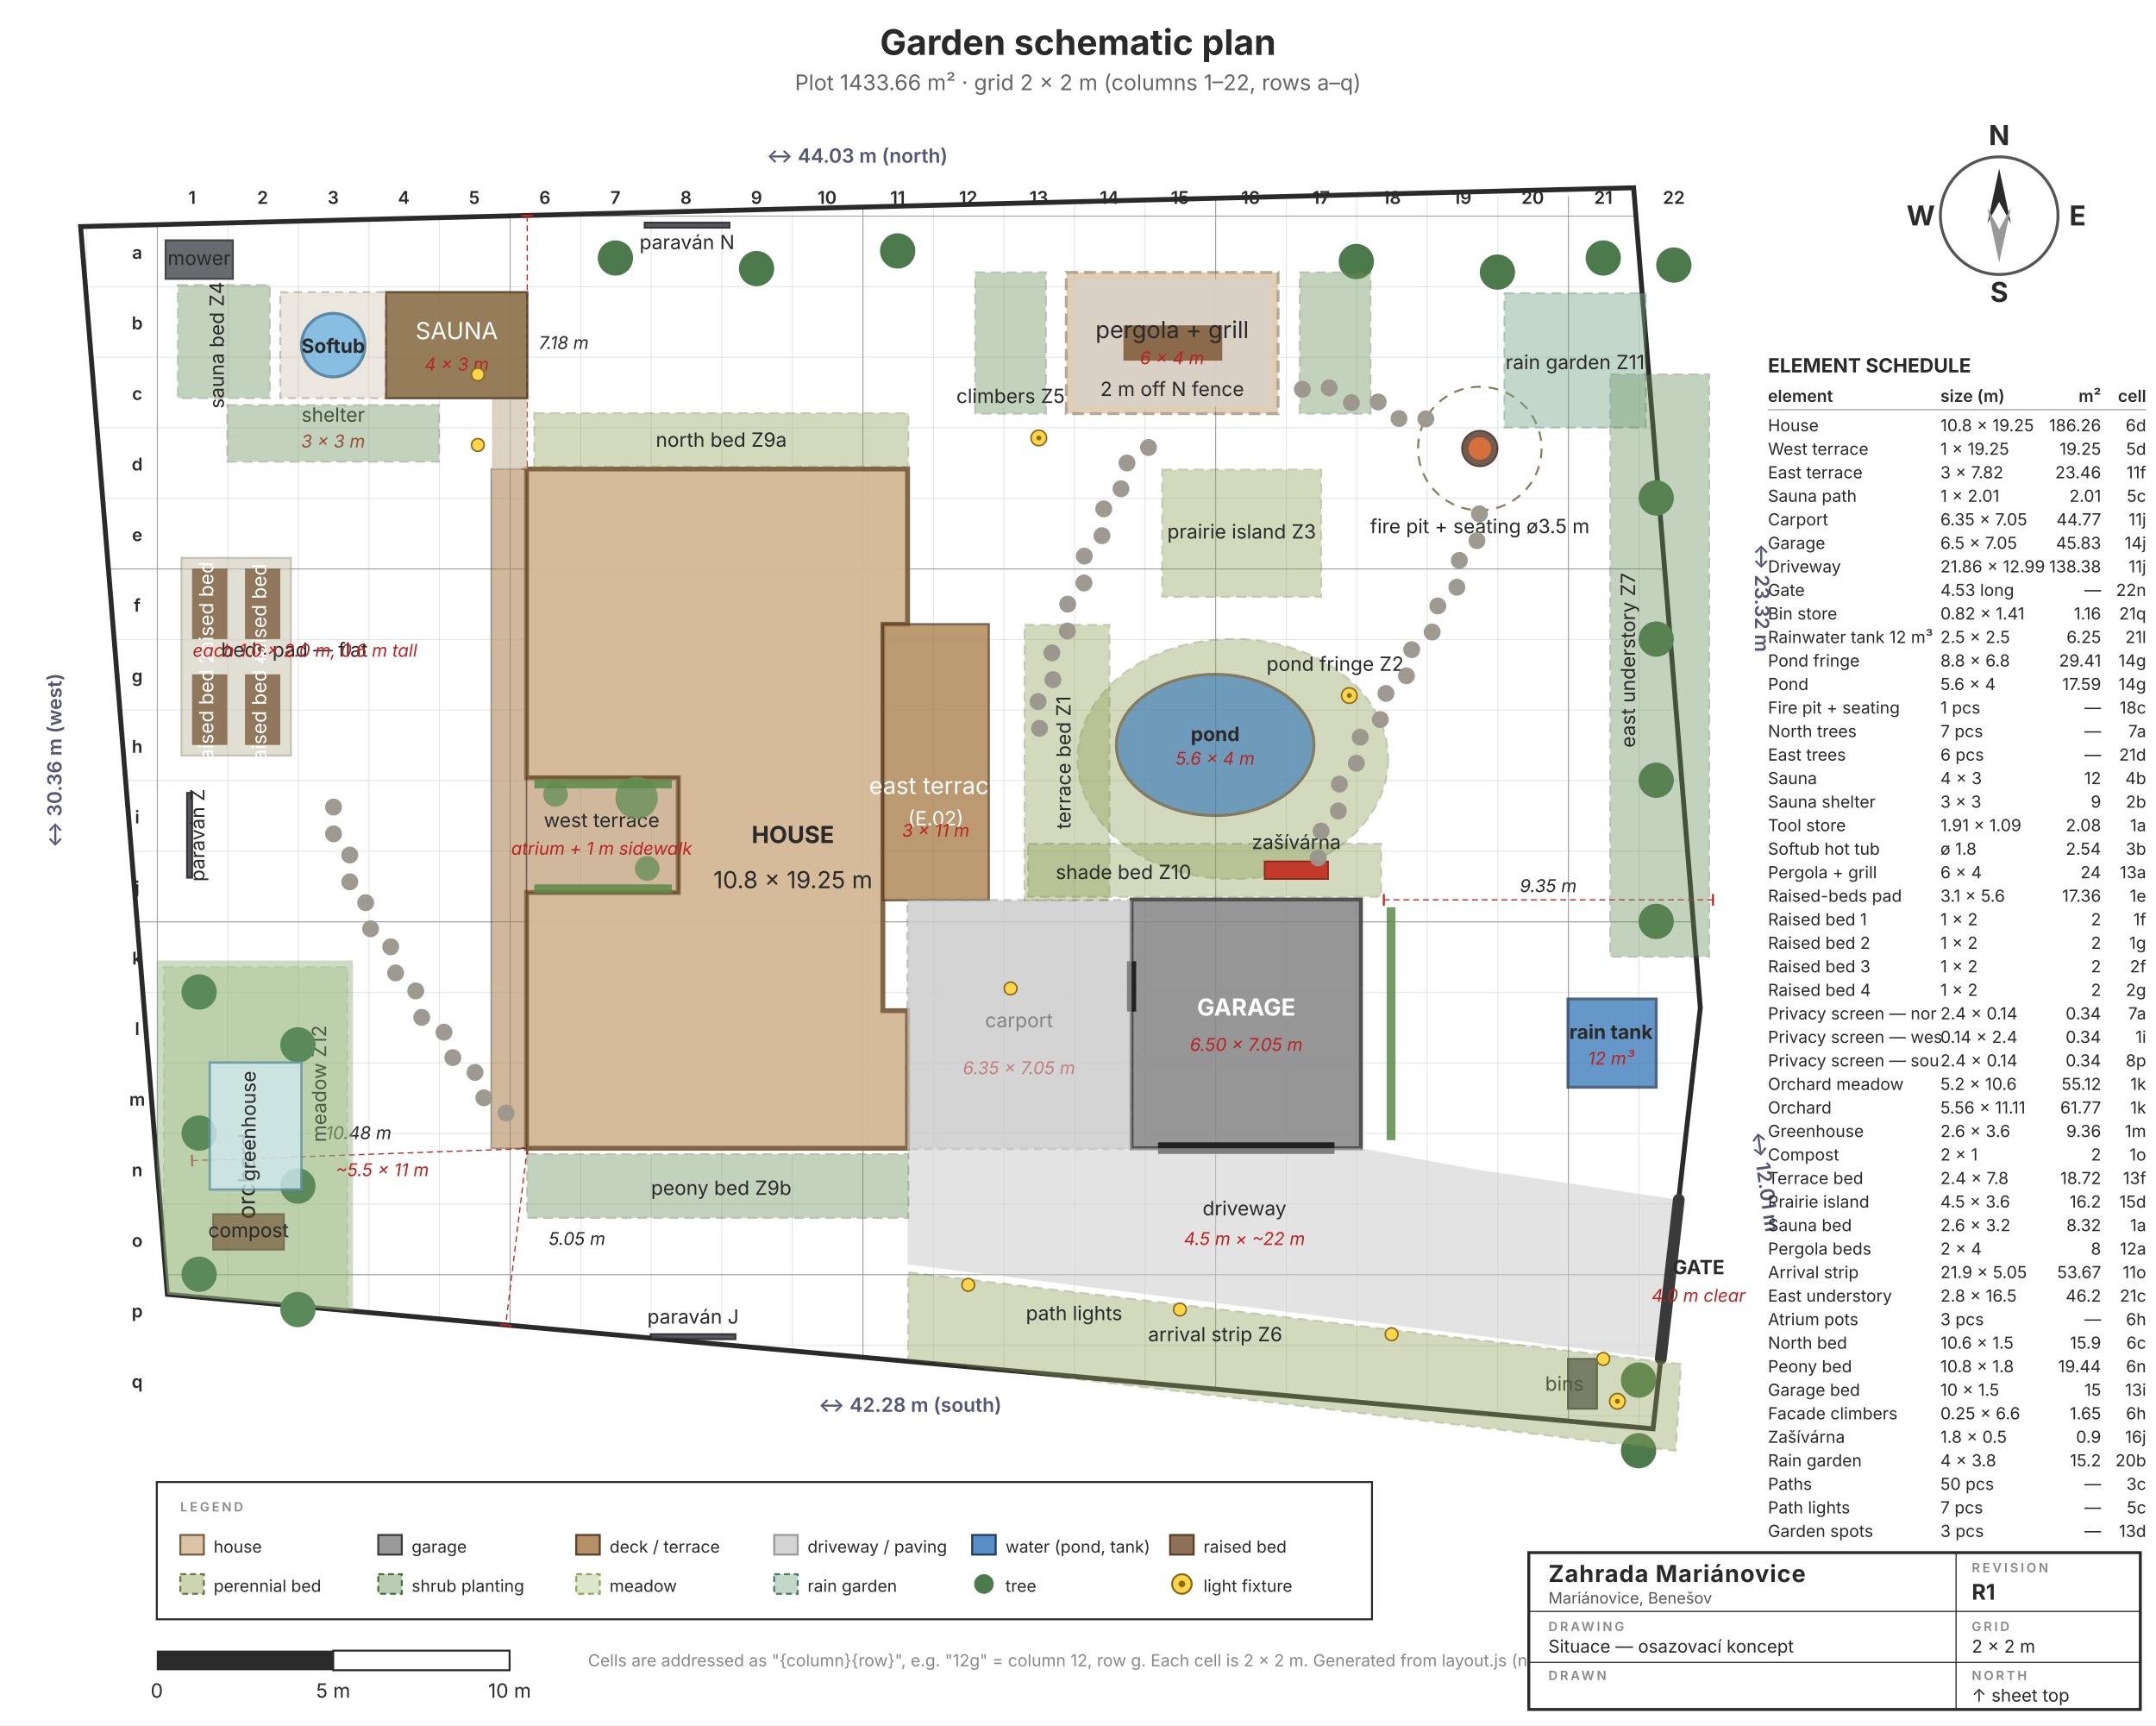
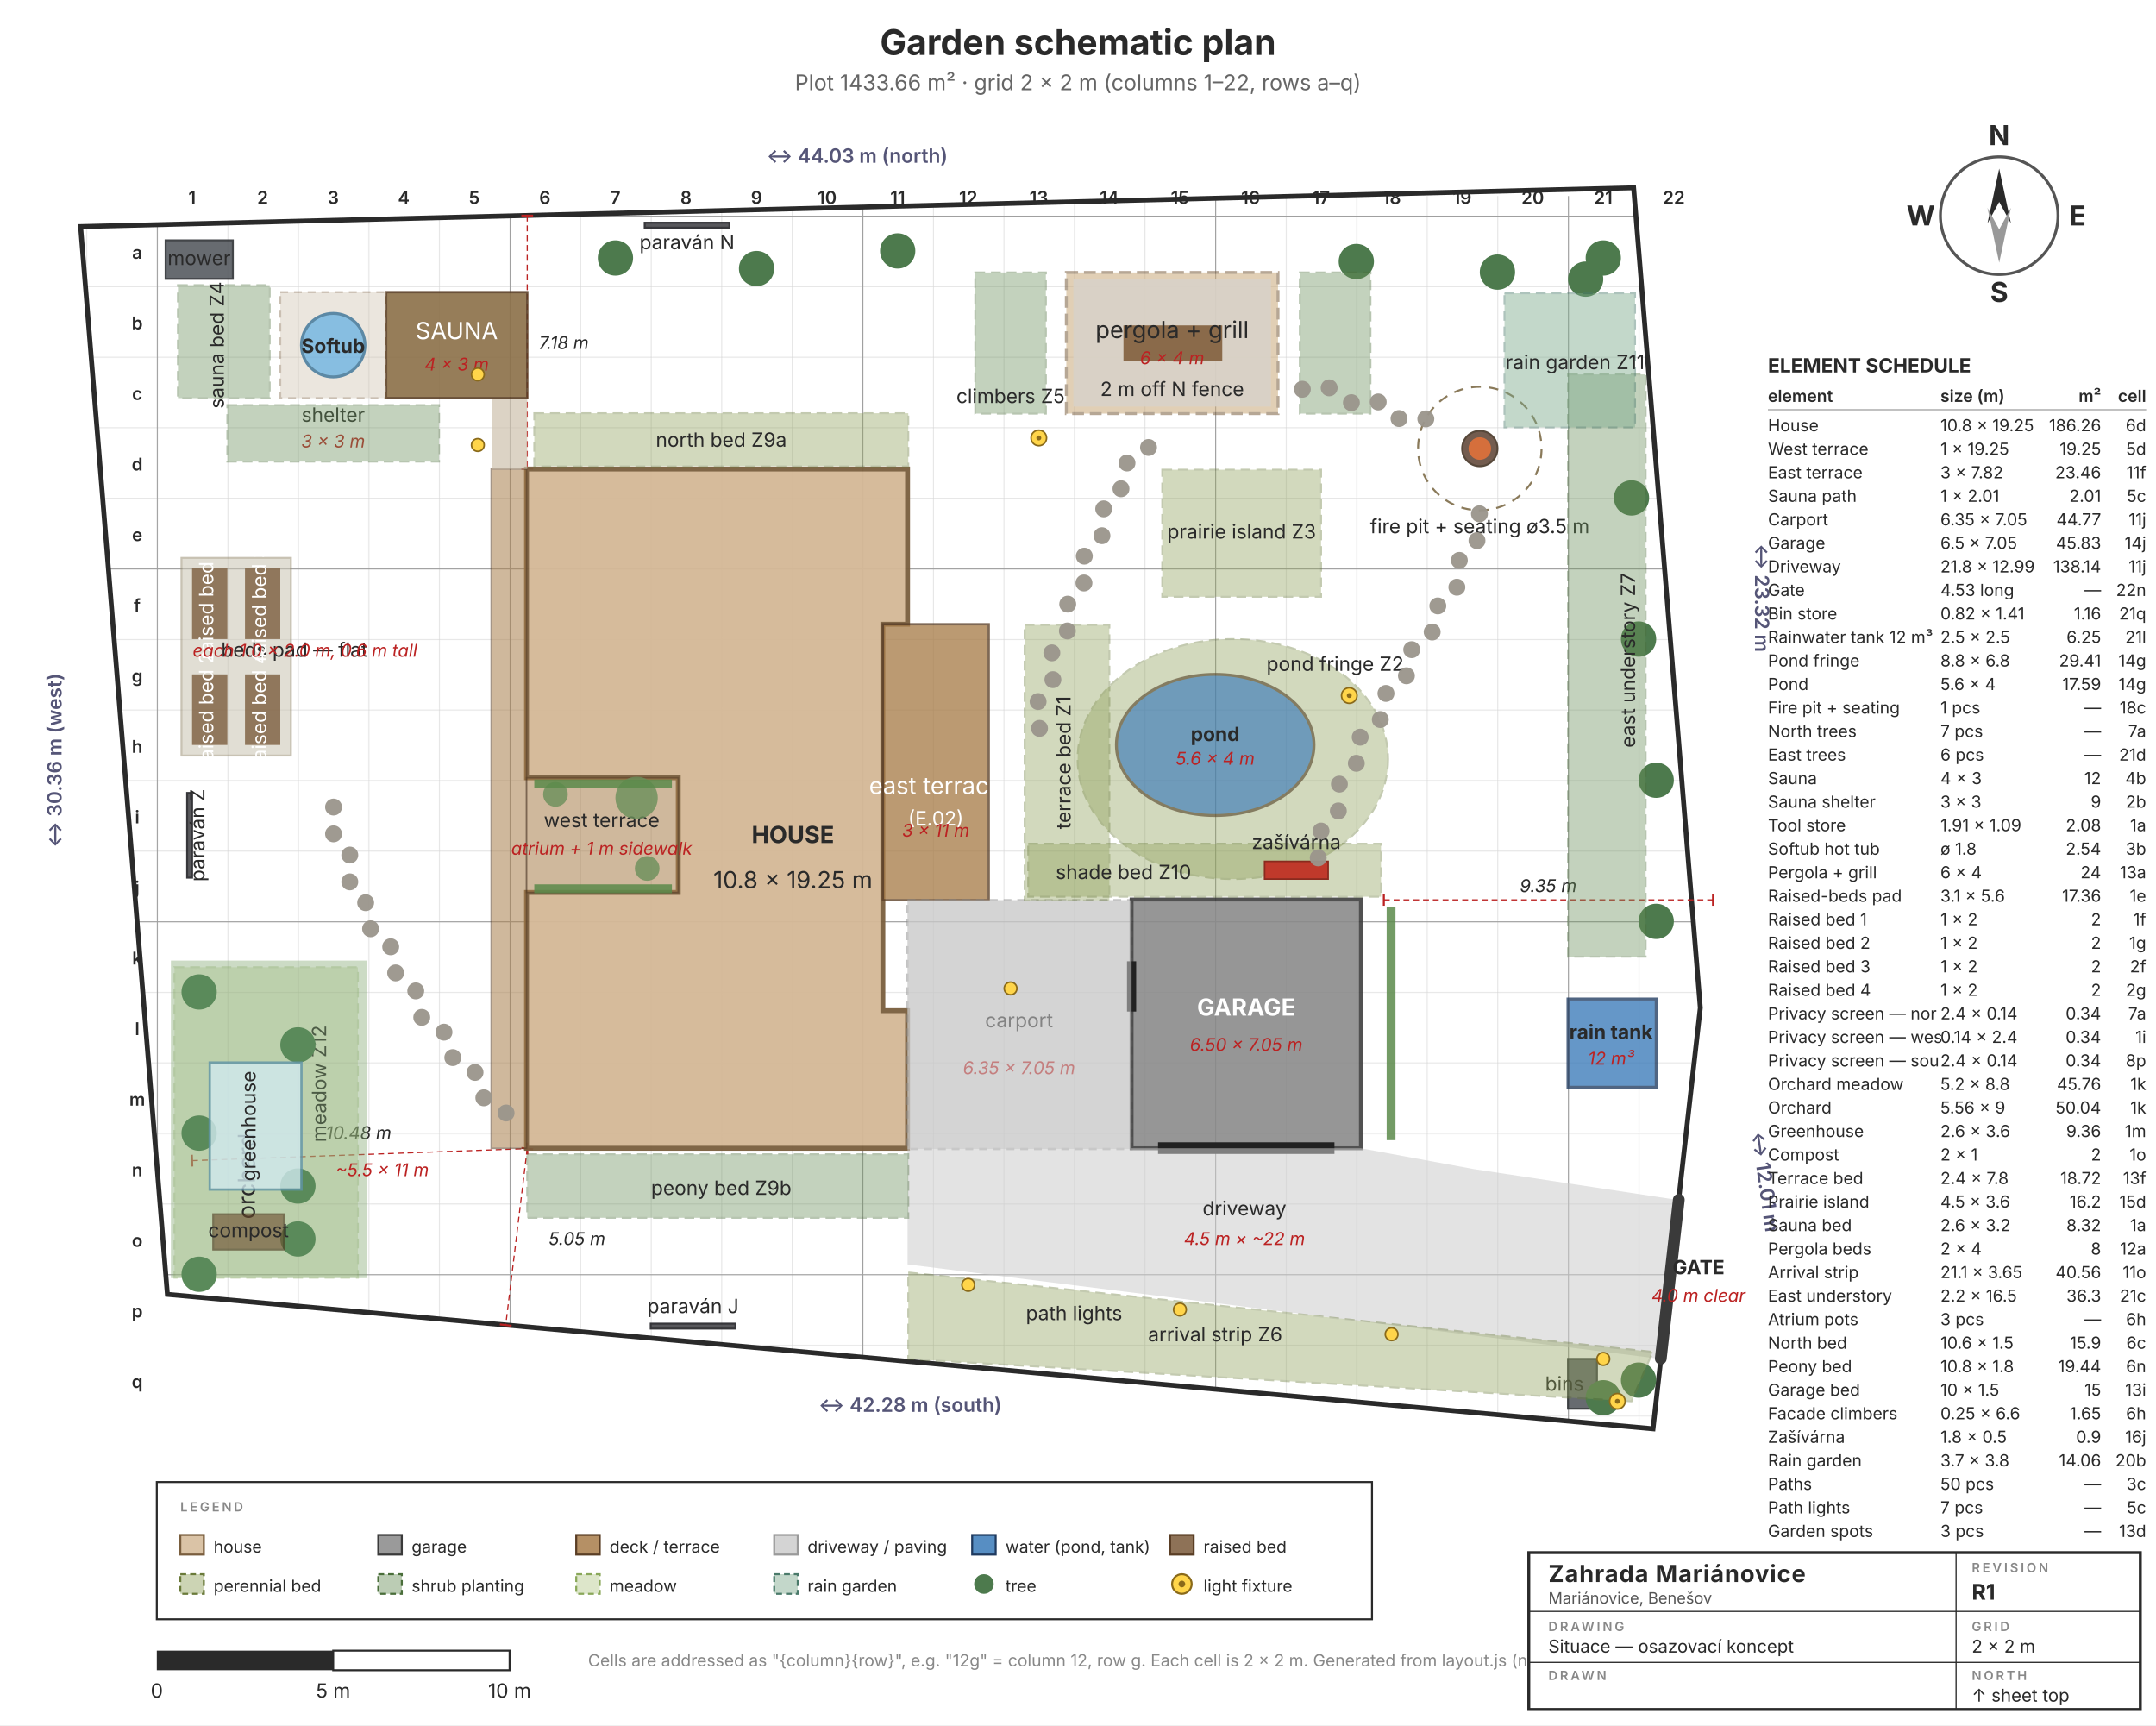
<svg xmlns="http://www.w3.org/2000/svg" viewBox="0 0 1100 880" font-family="-apple-system, BlinkMacSystemFont, sans-serif">
  <defs>
    <pattern id="cellgrid" width="36" height="36" patternUnits="userSpaceOnUse">
      <path d="M 36 0 L 0 0 0 36" fill="none" stroke="#d8d8d8" stroke-width="0.6" />
    </pattern>
    <pattern id="majorgrid" x="0" y="0" width="180" height="180" patternUnits="userSpaceOnUse">
      <rect width="180" height="180" fill="url(#cellgrid)" />
      <path d="M 180 0 L 0 0 0 180" fill="none" stroke="#a0a0a0" stroke-width="1" />
    </pattern>
    <clipPath id="plotShape">
      <polygon points="-38.88,5.58 753.48,-14.22 787.5,404.1 779.4,475.74 763.38,618.84 5.4,550.26" />
    </clipPath>
  </defs>
  <style>
    text { font-family: -apple-system, sans-serif; fill: #2a2a2a; }
    .title { font-size: 18px; font-weight: 700; text-anchor: middle; }
    .subtitle { font-size: 11px; fill: #666; text-anchor: middle; }
    .lbl { font-size: 12px; text-anchor: middle; }
    .lbl-w { font-size: 12px; text-anchor: middle; fill: white; }
    .lbl-sm { font-size: 10px; text-anchor: middle; }
    .lbl-sm-w { font-size: 10px; text-anchor: middle; fill: white; }
    .compass { font-size: 14px; font-weight: 700; text-anchor: middle; }
    .strana { font-size: 10px; fill: #557; font-weight: 600; text-anchor: middle; }
    .dim { font-size: 9px; fill: #b22; text-anchor: middle; font-style: italic; }
    .axis { font-size: 9px; fill: #555; text-anchor: middle; font-weight: 600; }
    .tb-proj { font-size: 12px; font-weight: 700; letter-spacing: 0.4px; }
    .tb-sub { font-size: 8px; fill: #555; }
    .tb-lbl { font-size: 6.5px; fill: #888; font-weight: 600; letter-spacing: 1.2px; }
    .tb-val { font-size: 9px; }
    .tb-rev { font-size: 11px; font-weight: 700; }
    .leg { font-size: 8.5px; }
    .note { font-size: 8.5px; fill: #888; }
  </style>
  <rect x="0" y="0" width="1100" height="880" fill="white" />
  <text x="550" y="28" class="title">Garden schematic plan</text>
  <text x="550" y="46" class="subtitle">Plot 1433.66 m² · grid 2 × 2 m (columns 1–22, rows a–q)</text>
  <g transform="translate(80, 110)">
    <g clip-path="url(#plotShape)">
      <rect x="-50" y="-10" width="900" height="700" fill="url(#majorgrid)" />
    </g>
    <polygon points="-38.88,5.58 753.48,-14.22 787.5,404.1 779.4,475.74 763.38,618.84 5.4,550.26" fill="none" stroke="#2a2a2a" stroke-width="2.5" />
    <g class="axis-labels" font-size="9" fill="#555" text-anchor="middle" font-weight="600">
      <text x="18" y="-6">1</text>
      <text x="54" y="-6">2</text>
      <text x="90" y="-6">3</text>
      <text x="126" y="-6">4</text>
      <text x="162" y="-6">5</text>
      <text x="198" y="-6">6</text>
      <text x="234" y="-6">7</text>
      <text x="270" y="-6">8</text>
      <text x="306" y="-6">9</text>
      <text x="342" y="-6">10</text>
      <text x="378" y="-6">11</text>
      <text x="414" y="-6">12</text>
      <text x="450" y="-6">13</text>
      <text x="486" y="-6">14</text>
      <text x="522" y="-6">15</text>
      <text x="558" y="-6">16</text>
      <text x="594" y="-6">17</text>
      <text x="630" y="-6">18</text>
      <text x="666" y="-6">19</text>
      <text x="702" y="-6">20</text>
      <text x="738" y="-6">21</text>
      <text x="774" y="-6">22</text>
    </g>
    <g class="axis-labels" font-size="9" fill="#555" text-anchor="middle" font-weight="600">
      <text x="-10" y="22">a</text>
      <text x="-10" y="58">b</text>
      <text x="-10" y="94">c</text>
      <text x="-10" y="130">d</text>
      <text x="-10" y="166">e</text>
      <text x="-10" y="202">f</text>
      <text x="-10" y="238">g</text>
      <text x="-10" y="274">h</text>
      <text x="-10" y="310">i</text>
      <text x="-10" y="346">j</text>
      <text x="-10" y="382">k</text>
      <text x="-10" y="418">l</text>
      <text x="-10" y="454">m</text>
      <text x="-10" y="490">n</text>
      <text x="-10" y="526">o</text>
      <text x="-10" y="562">p</text>
      <text x="-10" y="598">q</text>
    </g>
    <text x="357.3" y="-27" class="strana">↔ 44.03 m (north)</text>
    <text x="815.4" y="194.94" class="strana" transform="rotate(90, 815.4, 194.94)">↔ 23.32 m</text>
    <text x="817.2" y="493.2" class="strana" transform="rotate(82, 817.2, 493.2)">↔ 12.01 m</text>
    <text x="384.3" y="610.2" class="strana">↔ 42.28 m (south)</text>
    <text x="-48.6" y="277.92" class="strana" transform="rotate(-90, -48.6, 277.92)">↔ 30.36 m (west)</text>
    <g stroke="#b22" stroke-width="0.6" fill="#b22">
      <line x1="189" y1="0" x2="189" y2="129.06" stroke-dasharray="3,2" />
      <line x1="186" y1="0" x2="192" y2="0" stroke-width="1" />
      <line x1="186" y1="129.06" x2="192" y2="129.06" stroke-width="1" />
      <text x="194.94" y="68.04" font-size="9" font-style="italic" stroke="none" text-anchor="start">7.18 m</text>
      <line x1="18" y1="482.04" x2="189" y2="475.92" stroke-dasharray="3,2" />
      <line x1="18.11" y1="485.04" x2="17.89" y2="479.04" stroke-width="1" />
      <line x1="189.11" y1="478.92" x2="188.89" y2="472.92" stroke-width="1" />
      <text x="102.96" y="471.06" font-size="9" font-style="italic" stroke="none" text-anchor="middle">10.48 m</text>
      <line x1="189" y1="475.92" x2="178.02" y2="565.92" stroke-dasharray="3,2" />
      <line x1="186.02" y1="475.56" x2="191.98" y2="476.28" stroke-width="1" />
      <line x1="175.04" y1="565.56" x2="181" y2="566.28" stroke-width="1" />
      <text x="199.98" y="525.06" font-size="9" font-style="italic" stroke="none" text-anchor="start">5.05 m</text>
      <line x1="626.04" y1="349.02" x2="793.98" y2="349.02" stroke-dasharray="3,2" />
      <line x1="626.04" y1="352.02" x2="626.04" y2="346.02" stroke-width="1" />
      <line x1="793.98" y1="352.02" x2="793.98" y2="346.02" stroke-width="1" />
      <text x="709.92" y="345.06" font-size="9" font-style="italic" stroke="none" text-anchor="middle">9.35 m</text>
    </g>
    <g class="el" data-id="house">
      <polygon points="188.64,129.24 383.04,129.24 383.04,208.44 370.44,208.44 370.44,405.54 383.04,405.54 383.04,475.74 188.64,475.74 188.64,345.24 266.04,345.24 266.04,286.74 188.64,286.74" fill="#d4b896" opacity="0.95" stroke="#7a5e3e" stroke-width="2.5" />
      <text x="324.54" y="320.04" class="lbl" font-size="20" font-weight="700">HOUSE</text>
      <text x="324.54" y="343.08" class="lbl">10.8 × 19.25 m</text>
    </g>
    <g class="el" data-id="westTerrace">
      <rect x="170.64" y="129.24" width="18" height="346.5" fill="#a87d4a" opacity="0.55" stroke="#5a3e25" stroke-width="0.8" />
      <rect x="188.64" y="286.74" width="77.4" height="58.5" fill="#a87d4a" opacity="0.55" stroke="#5a3e25" stroke-width="0.8" />
      <text x="226.98" y="311.94" class="lbl-sm">west terrace</text>
      <text x="226.98" y="325.98" class="dim">atrium + 1 m sidewalk</text>
    </g>
    <g class="el" data-id="eastTerrace">
      <rect x="370.44" y="208.44" width="54" height="140.76" fill="#a87d4a" opacity="0.78" stroke="#5a3e25" stroke-width="1.2" />
      <text x="397.44" y="295.02" class="lbl-w">east terrace</text>
      <text x="397.44" y="311.04" class="lbl-sm-w">(E.02)</text>
      <text x="397.44" y="316.8" class="dim" fill="#fff">3 × 11 m</text>
    </g>
    <g class="el" data-id="saunaPath">
      <rect x="171" y="93.06" width="18" height="36.18" fill="#cdc1ad" opacity="0.7" />
    </g>
    <g class="el" data-id="carport">
      <rect x="383.04" y="349.2" width="114.3" height="126.9" fill="#bdbdbd" opacity="0.5" stroke="#888" stroke-width="1.2" stroke-dasharray="4,3" />
      <text x="439.92" y="414" class="lbl-sm">carport</text>
      <text x="439.92" y="437.94" class="dim">6.35 × 7.05 m</text>
    </g>
    <g class="el" data-id="garage">
      <rect x="497.34" y="348.84" width="117" height="126.9" fill="#888" opacity="0.88" stroke="#3a3a3a" stroke-width="2" />
      <rect x="510.84" y="472.68" width="90" height="5.94" fill="#222" />
      <rect x="495" y="380.34" width="4.68" height="25.65" fill="#222" />
      <text x="555.84" y="408.06" class="lbl-w" font-size="14" font-weight="700">GARAGE</text>
      <text x="555.84" y="426.06" class="dim" fill="#fff">6.50 × 7.05 m</text>
    </g>
    <g class="el" data-id="driveway">
-       <polygon points="383.04,349.2 497.34,349.2 497.34,475.74 614.34,475.74 671.94,486.36 776.52,502.02 767.34,583.02 383.04,534.96" fill="#cccccc" opacity="0.55" />
+       <polygon points="383.04,349.2 497.34,349.2 497.34,475.74 614.34,475.74 671.94,486.36 775.44,502.02 765.9,583.02 383.04,534.96" fill="#cccccc" opacity="0.55" />
      <text x="554.94" y="509.94" class="lbl-sm">driveway</text>
      <text x="554.94" y="525.06" class="dim">4.5 m × ~22 m</text>
    </g>
    <g class="el" data-id="gate">
      <line x1="776.52" y1="502.02" x2="767.34" y2="583.02" fill="none" stroke="#3a3a3a" stroke-width="6" stroke-linecap="round" />
      <text x="786.6" y="540" class="lbl-sm" font-weight="700" text-anchor="start">GATE</text>
      <text x="786.6" y="554.04" class="dim" text-anchor="start">4.0 m clear</text>
    </g>
    <g class="el" data-id="binStore">
      <g clip-path="url(#plotShape)">
        <rect x="720" y="583.2" width="14.76" height="25.38" fill="#5a5e64" opacity="0.92" stroke="#33363a" stroke-width="1" />
      </g>
      <text x="718.2" y="599.4" class="lbl-sm" fill="#333" text-anchor="end">bins</text>
    </g>
    <g class="el" data-id="rainTank">
      <rect x="720" y="399.6" width="45" height="45" fill="#3a7ab8" opacity="0.78" stroke="#1f3a5f" stroke-width="1.5" />
      <text x="741.96" y="419.94" class="lbl-sm" fill="#fff" font-weight="700">rain tank</text>
      <text x="741.96" y="433.08" class="dim" fill="#fff">12 m³</text>
    </g>
    <g class="el" data-id="pondFringe">
      <ellipse cx="549" cy="277.2" rx="79.2" ry="61.2" fill="#8fa05a" opacity="0.4" stroke="#6a7a3a" stroke-width="1" stroke-dasharray="5,3" />
      <text x="601.2" y="232.2" class="lbl-sm" fill="#3a5a28">pond fringe Z2</text>
    </g>
    <g class="el" data-id="pond">
      <ellipse cx="540" cy="270" rx="50.4" ry="36" fill="#3a7ab8" opacity="0.65" stroke="#5a4a30" stroke-width="1.5" />
      <text x="540" y="268.02" class="lbl-sm" fill="#fff" font-weight="700">pond</text>
      <text x="540" y="280.08" class="dim" fill="#fff">5.6 × 4 m</text>
    </g>
    <g class="el" data-id="firePit">
      <circle cx="675" cy="118.8" r="31.5" fill="none" stroke="#8a7a5a" stroke-width="1" stroke-dasharray="5,4" />
      <circle cx="675" cy="118.8" r="9" fill="#5a4030" opacity="0.85" stroke="#3a2818" stroke-width="1" />
      <circle cx="675" cy="118.8" r="5.76" fill="#ff7733" opacity="0.7" />
      <text x="675" y="162" class="lbl-sm" fill="#5a4828">fire pit + seating ø3.5 m</text>
    </g>
    <g class="el" data-id="northTrees">
      <circle cx="234" cy="21.6" r="9" fill="#4d7a4d" />
      <circle cx="306" cy="27" r="9" fill="#4d7a4d" />
      <circle cx="378" cy="18" r="9" fill="#4d7a4d" />
      <circle cx="612" cy="23.4" r="9" fill="#4d7a4d" />
      <circle cx="684" cy="28.8" r="9" fill="#4d7a4d" />
      <circle cx="738" cy="21.6" r="9" fill="#4d7a4d" />
-       <circle cx="774" cy="25.2" r="9" fill="#4d7a4d" />
+       <circle cx="729" cy="32.4" r="9" fill="#4d7a4d" />
    </g>
    <g class="el" data-id="eastTrees">
-       <circle cx="765" cy="144" r="9" fill="#4d7a4d" />
-       <circle cx="765" cy="216" r="9" fill="#4d7a4d" />
+       <circle cx="752.4" cy="144" r="9" fill="#4d7a4d" />
+       <circle cx="756" cy="216" r="9" fill="#4d7a4d" />
      <circle cx="765" cy="288" r="9" fill="#4d7a4d" />
      <circle cx="765" cy="360" r="9" fill="#4d7a4d" />
      <circle cx="756" cy="594" r="9" fill="#4d7a4d" />
-       <circle cx="756" cy="630" r="9" fill="#4d7a4d" />
+       <circle cx="738" cy="603" r="9" fill="#4d7a4d" />
    </g>
    <g class="el" data-id="sauna">
      <rect x="117" y="39.06" width="72" height="54" fill="#8b6f47" opacity="0.9" stroke="#5a3e25" stroke-width="1.2" />
      <text x="153" y="63" class="lbl-w">SAUNA</text>
      <text x="153" y="79.02" class="dim" fill="#fff">4 × 3 m</text>
    </g>
    <g class="el" data-id="saunaShelter">
      <rect x="63" y="39.06" width="54" height="54" fill="#cdc1ad" opacity="0.4" stroke="#7a5e3e" stroke-width="1" stroke-dasharray="4,3" />
      <text x="90" y="105.12" class="lbl-sm" fill="#5a4828">shelter</text>
      <text x="90" y="118.26" class="dim">3 × 3 m</text>
    </g>
    <g class="el" data-id="toolStore">
      <g clip-path="url(#plotShape)">
        <rect x="4.5" y="12.6" width="34.29" height="19.62" fill="#5a5e64" opacity="0.92" stroke="#33363a" stroke-width="1" />
      </g>
      <text x="21.6" y="25.2" class="lbl-sm" fill="#fff">mower</text>
    </g>
    <g class="el" data-id="softub">
      <circle cx="90" cy="66.06" r="16.2" fill="#5dade2" opacity="0.7" stroke="#1f618d" stroke-width="1.5" />
      <text x="90" y="70.02" class="lbl-sm" fill="#1f3a5f" font-weight="700">Softub</text>
    </g>
    <g class="el" data-id="pergola">
      <rect x="464.04" y="28.98" width="108" height="72" fill="#c8a878" opacity="0.55" stroke="#7a5e3e" stroke-width="1.5" stroke-dasharray="6,3" />
      <rect x="467.64" y="32.58" width="100.8" height="64.8" fill="#d8d2c8" opacity="0.9" />
      <rect x="493.2" y="55.98" width="50.4" height="18" fill="#8a6a4a" />
      <text x="518.04" y="62.46" class="lbl">pergola + grill</text>
      <text x="518.04" y="75.78" class="dim">6 × 4 m</text>
      <text x="518.04" y="91.98" class="lbl-sm" fill="#5a4828">2 m off N fence</text>
    </g>
    <g class="el" data-id="raisedBedsPad">
      <g clip-path="url(#plotShape)">
        <rect x="12.6" y="174.6" width="55.8" height="100.8" fill="#c8c2b0" opacity="0.55" stroke="#9a9074" stroke-width="1" />
      </g>
      <text x="70.2" y="225" class="lbl-sm" fill="#5a5030" text-anchor="start">beds pad — flat</text>
    </g>
    <g class="el" data-id="raisedBed1">
      <rect x="18" y="180" width="18" height="36" fill="#7a5a3a" opacity="0.78" />
      <text x="28.8" y="198" class="lbl-sm-w" transform="rotate(-90, 28.8, 198)">raised bed 1</text>
    </g>
    <g class="el" data-id="raisedBed2">
      <rect x="18" y="234" width="18" height="36" fill="#7a5a3a" opacity="0.78" />
      <text x="28.8" y="252" class="lbl-sm-w" transform="rotate(-90, 28.8, 252)">raised bed 2</text>
    </g>
    <g class="el" data-id="raisedBed3">
      <rect x="45" y="180" width="18" height="36" fill="#7a5a3a" opacity="0.78" />
      <text x="55.8" y="198" class="lbl-sm-w" transform="rotate(-90, 55.8, 198)">raised bed 3</text>
    </g>
    <g class="el" data-id="raisedBed4">
      <rect x="45" y="234" width="18" height="36" fill="#7a5a3a" opacity="0.78" />
      <text x="55.8" y="252" class="lbl-sm-w" transform="rotate(-90, 55.8, 252)">raised bed 4</text>
      <text x="75.6" y="225" class="dim" text-anchor="start">each 1.0 × 2.0 m, 0.6 m tall</text>
    </g>
    <g class="el" data-id="screenNorth">
      <rect x="248.94" y="3.6" width="43.2" height="2.52" fill="#4a4a4e" opacity="0.92" stroke="#26262a" stroke-width="1" />
      <text x="270.54" y="17.1" class="lbl-sm" fill="#3a3a3e">paraván N</text>
    </g>
    <g class="el" data-id="screenWest">
      <rect x="15.48" y="294.48" width="2.52" height="43.2" fill="#4a4a4e" opacity="0.92" stroke="#26262a" stroke-width="1" />
      <text x="24.3" y="316.08" class="lbl-sm" fill="#3a3a3e" transform="rotate(-90, 24.3, 316.08)">paraván Z</text>
    </g>
    <g class="el" data-id="screenSouth">
-       <rect x="252" y="570.6" width="43.2" height="2.52" fill="#4a4a4e" opacity="0.92" stroke="#26262a" stroke-width="1" />
-       <text x="273.6" y="565.2" class="lbl-sm" fill="#3a3a3e">paraván J</text>
+       <rect x="252" y="565.2" width="43.2" height="2.52" fill="#4a4a4e" opacity="0.92" stroke="#26262a" stroke-width="1" />
+       <text x="273.6" y="559.8" class="lbl-sm" fill="#3a3a3e">paraván J</text>
    </g>
    <g class="el" data-id="orchardMeadow">
      <g clip-path="url(#plotShape)">
-         <rect x="3.6" y="383.4" width="93.6" height="190.8" fill="#b5c98a" opacity="0.35" stroke="#8aa85a" stroke-width="1" stroke-dasharray="5,3" />
+         <rect x="9" y="383.4" width="93.6" height="158.4" fill="#b5c98a" opacity="0.35" stroke="#8aa85a" stroke-width="1" stroke-dasharray="5,3" />
      </g>
      <text x="86.4" y="442.8" class="lbl-sm" fill="#3a5a28" transform="rotate(-90, 86.4, 442.8)">meadow Z12</text>
    </g>
    <g class="el" data-id="orchard">
      <g clip-path="url(#plotShape)">
-         <rect x="0" y="379.98" width="100.08" height="199.98" fill="#7fa66f" opacity="0.4" />
+         <rect x="7.2" y="379.98" width="100.08" height="162" fill="#7fa66f" opacity="0.4" />
      </g>
      <circle cx="21.6" cy="396" r="9" fill="#5a8a5a" />
      <circle cx="72" cy="423" r="9" fill="#5a8a5a" />
      <circle cx="21.6" cy="468" r="9" fill="#5a8a5a" />
      <circle cx="72" cy="495" r="9" fill="#5a8a5a" />
      <circle cx="21.6" cy="540" r="9" fill="#5a8a5a" />
-       <circle cx="72" cy="558" r="9" fill="#5a8a5a" />
+       <circle cx="72" cy="522" r="9" fill="#5a8a5a" />
      <text x="50.04" y="489.96" class="lbl" transform="rotate(-90, 50.04, 489.96)">orchard</text>
      <text x="115.02" y="489.96" class="dim" text-anchor="start">~5.5 × 11 m</text>
    </g>
    <g class="el" data-id="greenhouse">
      <g clip-path="url(#plotShape)">
        <rect x="27" y="432" width="46.8" height="64.8" fill="#cfe8ef" opacity="0.8" stroke="#5f93a8" stroke-width="1.2" />
      </g>
      <text x="50.4" y="464.4" class="lbl-sm" fill="#245a6a" transform="rotate(-90, 50.4, 464.4)">greenhouse</text>
    </g>
    <g class="el" data-id="compost">
      <g clip-path="url(#plotShape)">
        <rect x="28.8" y="509.4" width="36" height="18" fill="#6a4a2a" opacity="0.6" stroke="#4a3218" stroke-width="1" />
      </g>
      <text x="46.8" y="521.1" class="lbl-sm" fill="#fff">compost</text>
    </g>
    <g class="el" data-id="bedTerrace">
      <rect x="442.8" y="208.8" width="43.2" height="140.4" fill="#8fa05a" opacity="0.4" stroke="#6a7a3a" stroke-width="1" stroke-dasharray="5,3" />
      <text x="466.2" y="279" class="lbl-sm" fill="#3a5a28" transform="rotate(-90, 466.2, 279)">terrace bed Z1</text>
    </g>
    <g class="el" data-id="prairieIsland">
      <rect x="513" y="129.6" width="81" height="64.8" fill="#8fa05a" opacity="0.4" stroke="#6a7a3a" stroke-width="1" stroke-dasharray="5,3" />
      <text x="553.5" y="164.7" class="lbl-sm" fill="#3a5a28">prairie island Z3</text>
    </g>
    <g class="el" data-id="saunaBed">
      <rect x="10.8" y="35.46" width="46.8" height="57.6" fill="#6a8e5a" opacity="0.4" stroke="#4a6e3a" stroke-width="1" stroke-dasharray="5,3" />
      <rect x="36" y="96.66" width="108" height="28.8" fill="#6a8e5a" opacity="0.4" stroke="#4a6e3a" stroke-width="1" stroke-dasharray="5,3" />
      <text x="34.2" y="66.06" class="lbl-sm" fill="#3a5a28" transform="rotate(-90, 34.2, 66.06)">sauna bed Z4</text>
    </g>
    <g class="el" data-id="pergolaBeds">
      <rect x="417.6" y="28.98" width="36" height="72" fill="#6a8e5a" opacity="0.4" stroke="#4a6e3a" stroke-width="1" stroke-dasharray="5,3" />
      <rect x="583.2" y="28.98" width="36" height="72" fill="#6a8e5a" opacity="0.4" stroke="#4a6e3a" stroke-width="1" stroke-dasharray="5,3" />
      <text x="435.6" y="95.58" class="lbl-sm" fill="#3a5a28">climbers Z5</text>
    </g>
    <g class="el" data-id="arrivalStrip">
-       <polygon points="383.4,539.1 777.6,585.9 774.9,630 383.4,583.2" fill="#8fa05a" opacity="0.4" stroke="#6a7a3a" stroke-width="1" stroke-dasharray="5,3" />
+       <polygon points="383.4,539.1 763.2,579.6 752.4,604.8 383.4,583.2" fill="#8fa05a" opacity="0.4" stroke="#6a7a3a" stroke-width="1" stroke-dasharray="5,3" />
      <text x="540" y="574.2" class="lbl-sm" fill="#3a5a28">arrival strip Z6</text>
    </g>
    <g class="el" data-id="eastUnderstory">
-       <rect x="741.6" y="81" width="50.4" height="297" fill="#6a8e5a" opacity="0.4" stroke="#4a6e3a" stroke-width="1" stroke-dasharray="5,3" />
+       <rect x="720" y="81" width="39.6" height="297" fill="#6a8e5a" opacity="0.4" stroke="#4a6e3a" stroke-width="1" stroke-dasharray="5,3" />
      <text x="754.2" y="226.8" class="lbl-sm" fill="#3a5a28" transform="rotate(-90, 754.2, 226.8)">east understory Z7</text>
    </g>
    <g class="el" data-id="atriumPots">
      <circle cx="203.4" cy="295.2" r="6.3" fill="#6a8e5a" opacity="0.8" />
      <circle cx="244.8" cy="297" r="10.8" fill="#6a8e5a" opacity="0.8" />
      <circle cx="250.2" cy="333" r="6.3" fill="#6a8e5a" opacity="0.8" />
    </g>
    <g class="el" data-id="northFoundation">
      <rect x="192.6" y="100.8" width="190.8" height="27" fill="#8fa05a" opacity="0.4" stroke="#6a7a3a" stroke-width="1" stroke-dasharray="5,3" />
      <text x="288" y="117.9" class="lbl-sm" fill="#3a5a28">north bed Z9a</text>
    </g>
    <g class="el" data-id="southFoundation">
      <rect x="189" y="478.8" width="194.4" height="32.4" fill="#6a8e5a" opacity="0.4" stroke="#4a6e3a" stroke-width="1" stroke-dasharray="5,3" />
      <text x="288" y="499.5" class="lbl-sm" fill="#3a5a28">peony bed Z9b</text>
    </g>
    <g class="el" data-id="garageFaceBed">
      <rect x="444.6" y="320.4" width="180" height="27" fill="#8fa05a" opacity="0.4" stroke="#6a7a3a" stroke-width="1" stroke-dasharray="5,3" />
      <text x="493.2" y="338.4" class="lbl-sm" fill="#3a5a28">shade bed Z10</text>
    </g>
    <g class="el" data-id="facadeClimbers">
      <rect x="627.48" y="352.8" width="4.5" height="118.8" fill="#5a8a4a" opacity="0.85" />
      <rect x="192.6" y="287.64" width="70.2" height="4.5" fill="#5a8a4a" opacity="0.85" />
      <rect x="192.6" y="341.1" width="70.2" height="4.5" fill="#5a8a4a" opacity="0.85" />
    </g>
    <g class="el" data-id="zasivarna">
      <rect x="565.2" y="329.4" width="32.4" height="9" fill="#c0392b" stroke="#8a2a1e" stroke-width="0.8" />
      <text x="581.4" y="323.1" class="lbl-sm" fill="#8a2a1e">zašívárna</text>
    </g>
    <g class="el" data-id="rainGarden">
-       <rect x="687.6" y="39.6" width="72" height="68.4" fill="#7aa88a" opacity="0.45" stroke="#4a7a6a" stroke-width="1" stroke-dasharray="5,3" />
+       <rect x="687.6" y="39.6" width="66.6" height="68.4" fill="#7aa88a" opacity="0.45" stroke="#4a7a6a" stroke-width="1" stroke-dasharray="5,3" />
      <text x="723.6" y="78.3" class="lbl-sm" fill="#3a5a28">rain garden Z11</text>
    </g>
    <g class="el" data-id="steppingPaths">
      <circle cx="178.2" cy="457.74" r="4.32" fill="#9a958c" opacity="0.95" />
      <circle cx="166.86" cy="450" r="4.32" fill="#9a958c" opacity="0.95" />
      <circle cx="162.36" cy="437.04" r="4.32" fill="#9a958c" opacity="0.95" />
      <circle cx="151.02" cy="429.48" r="4.32" fill="#9a958c" opacity="0.95" />
      <circle cx="146.52" cy="416.52" r="4.32" fill="#9a958c" opacity="0.95" />
      <circle cx="135.18" cy="408.96" r="4.32" fill="#9a958c" opacity="0.95" />
      <circle cx="132.12" cy="395.46" r="4.32" fill="#9a958c" opacity="0.95" />
      <circle cx="121.86" cy="386.28" r="4.32" fill="#9a958c" opacity="0.95" />
      <circle cx="119.34" cy="372.96" r="4.32" fill="#9a958c" opacity="0.95" />
      <circle cx="109.08" cy="363.78" r="4.32" fill="#9a958c" opacity="0.95" />
      <circle cx="106.56" cy="350.46" r="4.32" fill="#9a958c" opacity="0.95" />
      <circle cx="98.46" cy="339.84" r="4.32" fill="#9a958c" opacity="0.95" />
      <circle cx="98.46" cy="326.16" r="4.32" fill="#9a958c" opacity="0.95" />
      <circle cx="90.18" cy="315.36" r="4.32" fill="#9a958c" opacity="0.95" />
      <circle cx="90.18" cy="301.68" r="4.32" fill="#9a958c" opacity="0.95" />
      <circle cx="450.36" cy="261.54" r="4.32" fill="#9a958c" opacity="0.95" />
      <circle cx="449.64" cy="247.86" r="4.32" fill="#9a958c" opacity="0.95" />
      <circle cx="457.2" cy="236.7" r="4.32" fill="#9a958c" opacity="0.95" />
      <circle cx="456.66" cy="223.02" r="4.32" fill="#9a958c" opacity="0.95" />
      <circle cx="464.58" cy="211.86" r="4.32" fill="#9a958c" opacity="0.95" />
      <circle cx="464.76" cy="198.18" r="4.32" fill="#9a958c" opacity="0.95" />
      <circle cx="473.04" cy="187.38" r="4.32" fill="#9a958c" opacity="0.95" />
      <circle cx="473.22" cy="173.7" r="4.32" fill="#9a958c" opacity="0.95" />
      <circle cx="482.22" cy="163.26" r="4.32" fill="#9a958c" opacity="0.95" />
      <circle cx="483.12" cy="149.58" r="4.32" fill="#9a958c" opacity="0.95" />
      <circle cx="491.94" cy="139.32" r="4.32" fill="#9a958c" opacity="0.95" />
      <circle cx="495" cy="126.18" r="4.32" fill="#9a958c" opacity="0.95" />
      <circle cx="505.98" cy="118.26" r="4.32" fill="#9a958c" opacity="0.95" />
      <circle cx="584.46" cy="88.56" r="4.32" fill="#9a958c" opacity="0.95" />
      <circle cx="598.14" cy="87.84" r="4.32" fill="#9a958c" opacity="0.95" />
      <circle cx="609.48" cy="95.4" r="4.32" fill="#9a958c" opacity="0.95" />
      <circle cx="623.16" cy="95.04" r="4.32" fill="#9a958c" opacity="0.95" />
      <circle cx="633.78" cy="103.5" r="4.32" fill="#9a958c" opacity="0.95" />
      <circle cx="647.46" cy="103.68" r="4.32" fill="#9a958c" opacity="0.95" />
      <circle cx="674.82" cy="152.1" r="4.32" fill="#9a958c" opacity="0.95" />
      <circle cx="673.56" cy="165.78" r="4.32" fill="#9a958c" opacity="0.95" />
      <circle cx="664.56" cy="175.86" r="4.32" fill="#9a958c" opacity="0.95" />
      <circle cx="663.3" cy="189.54" r="4.32" fill="#9a958c" opacity="0.95" />
      <circle cx="653.58" cy="199.08" r="4.32" fill="#9a958c" opacity="0.95" />
      <circle cx="650.7" cy="212.4" r="4.32" fill="#9a958c" opacity="0.95" />
      <circle cx="640.26" cy="221.4" r="4.32" fill="#9a958c" opacity="0.95" />
      <circle cx="637.56" cy="234.72" r="4.32" fill="#9a958c" opacity="0.95" />
      <circle cx="627.12" cy="243.72" r="4.32" fill="#9a958c" opacity="0.95" />
      <circle cx="624.24" cy="257.04" r="4.32" fill="#9a958c" opacity="0.95" />
      <circle cx="613.98" cy="266.04" r="4.32" fill="#9a958c" opacity="0.95" />
      <circle cx="612" cy="279.36" r="4.32" fill="#9a958c" opacity="0.95" />
      <circle cx="603.36" cy="289.98" r="4.32" fill="#9a958c" opacity="0.95" />
      <circle cx="602.82" cy="303.66" r="4.32" fill="#9a958c" opacity="0.95" />
      <circle cx="594" cy="313.92" r="4.32" fill="#9a958c" opacity="0.95" />
      <circle cx="592.56" cy="327.6" r="4.32" fill="#9a958c" opacity="0.95" />
    </g>
    <g class="el" data-id="pathLights">
      <circle cx="414" cy="545.4" r="3.24" fill="#ffd54a" stroke="#8a6a1a" stroke-width="0.8" />
      <circle cx="522" cy="558" r="3.24" fill="#ffd54a" stroke="#8a6a1a" stroke-width="0.8" />
      <circle cx="630" cy="570.6" r="3.24" fill="#ffd54a" stroke="#8a6a1a" stroke-width="0.8" />
      <circle cx="738" cy="583.2" r="3.24" fill="#ffd54a" stroke="#8a6a1a" stroke-width="0.8" />
      <circle cx="163.8" cy="81" r="3.24" fill="#ffd54a" stroke="#8a6a1a" stroke-width="0.8" />
      <circle cx="163.8" cy="117" r="3.24" fill="#ffd54a" stroke="#8a6a1a" stroke-width="0.8" />
      <circle cx="435.6" cy="394.2" r="3.24" fill="#ffd54a" stroke="#8a6a1a" stroke-width="0.8" />
      <text x="468" y="563.4" class="lbl-sm" fill="#8a6a1a">path lights</text>
    </g>
    <g class="el" data-id="gardenSpots">
      <circle cx="745.2" cy="604.8" r="3.96" fill="#ffd54a" stroke="#8a6a1a" stroke-width="0.8" />
      <circle cx="745.2" cy="604.8" r="1.26" fill="#8a6a1a" />
      <circle cx="608.4" cy="244.8" r="3.96" fill="#ffd54a" stroke="#8a6a1a" stroke-width="0.8" />
      <circle cx="608.4" cy="244.8" r="1.26" fill="#8a6a1a" />
      <circle cx="450" cy="113.4" r="3.96" fill="#ffd54a" stroke="#8a6a1a" stroke-width="0.8" />
      <circle cx="450" cy="113.4" r="1.26" fill="#8a6a1a" />
    </g>
  </g>
  <g transform="translate(1020, 110)">
    <circle cx="0" cy="0" r="30" fill="white" stroke="#555" stroke-width="1.5" />
    <path d="M 0 -24 L 6 4 L 0 -7 L -6 4 Z" fill="#2a2a2a" />
    <path d="M 0 7 L 6 -4 L 0 24 L -6 -4 Z" fill="#999" />
    <text x="0" y="-36" class="compass">N</text>
    <text x="0" y="44" class="compass">S</text>
    <text x="-40" y="5" class="compass">W</text>
    <text x="40" y="5" class="compass">E</text>
  </g>
  <g transform="translate(902, 190)" font-size="8.5" fill="#2a2a2a">
    <text x="0" y="0" font-weight="700" font-size="10">ELEMENT SCHEDULE</text>
    <text x="0" y="15" fill="#555" font-weight="600">element</text>
    <text x="88" y="15" fill="#555" font-weight="600">size (m)</text>
    <text x="170" y="15" fill="#555" font-weight="600" text-anchor="end">m²</text>
    <text x="193" y="15" fill="#555" font-weight="600" text-anchor="end">cell</text>
    <line x1="0" y1="19" x2="193" y2="19" stroke="#bbb" stroke-width="0.8" />
    <text x="0" y="30">House</text>
    <text x="88" y="30">10.8 × 19.25</text>
    <text x="170" y="30" text-anchor="end">186.26</text>
    <text x="193" y="30" text-anchor="end">6d</text>
    <text x="0" y="42">West terrace</text>
    <text x="88" y="42">1 × 19.25</text>
    <text x="170" y="42" text-anchor="end">19.25</text>
    <text x="193" y="42" text-anchor="end">5d</text>
    <text x="0" y="54">East terrace</text>
    <text x="88" y="54">3 × 7.82</text>
    <text x="170" y="54" text-anchor="end">23.46</text>
    <text x="193" y="54" text-anchor="end">11f</text>
    <text x="0" y="66">Sauna path</text>
    <text x="88" y="66">1 × 2.01</text>
    <text x="170" y="66" text-anchor="end">2.01</text>
    <text x="193" y="66" text-anchor="end">5c</text>
    <text x="0" y="78">Carport</text>
    <text x="88" y="78">6.35 × 7.05</text>
    <text x="170" y="78" text-anchor="end">44.77</text>
    <text x="193" y="78" text-anchor="end">11j</text>
    <text x="0" y="90">Garage</text>
    <text x="88" y="90">6.5 × 7.05</text>
    <text x="170" y="90" text-anchor="end">45.83</text>
    <text x="193" y="90" text-anchor="end">14j</text>
    <text x="0" y="102">Driveway</text>
-     <text x="88" y="102">21.86 × 12.99</text>
-     <text x="170" y="102" text-anchor="end">138.38</text>
+     <text x="88" y="102">21.8 × 12.99</text>
+     <text x="170" y="102" text-anchor="end">138.14</text>
    <text x="193" y="102" text-anchor="end">11j</text>
    <text x="0" y="114">Gate</text>
    <text x="88" y="114">4.53 long</text>
    <text x="170" y="114" text-anchor="end">—</text>
    <text x="193" y="114" text-anchor="end">22n</text>
    <text x="0" y="126">Bin store</text>
    <text x="88" y="126">0.82 × 1.41</text>
    <text x="170" y="126" text-anchor="end">1.16</text>
    <text x="193" y="126" text-anchor="end">21q</text>
    <text x="0" y="138">Rainwater tank 12 m³</text>
    <text x="88" y="138">2.5 × 2.5</text>
    <text x="170" y="138" text-anchor="end">6.25</text>
    <text x="193" y="138" text-anchor="end">21l</text>
    <text x="0" y="150">Pond fringe</text>
    <text x="88" y="150">8.8 × 6.8</text>
    <text x="170" y="150" text-anchor="end">29.41</text>
    <text x="193" y="150" text-anchor="end">14g</text>
    <text x="0" y="162">Pond</text>
    <text x="88" y="162">5.6 × 4</text>
    <text x="170" y="162" text-anchor="end">17.59</text>
    <text x="193" y="162" text-anchor="end">14g</text>
    <text x="0" y="174">Fire pit + seating</text>
    <text x="88" y="174">1 pcs</text>
    <text x="170" y="174" text-anchor="end">—</text>
    <text x="193" y="174" text-anchor="end">18c</text>
    <text x="0" y="186">North trees</text>
    <text x="88" y="186">7 pcs</text>
    <text x="170" y="186" text-anchor="end">—</text>
    <text x="193" y="186" text-anchor="end">7a</text>
    <text x="0" y="198">East trees</text>
    <text x="88" y="198">6 pcs</text>
    <text x="170" y="198" text-anchor="end">—</text>
    <text x="193" y="198" text-anchor="end">21d</text>
    <text x="0" y="210">Sauna</text>
    <text x="88" y="210">4 × 3</text>
    <text x="170" y="210" text-anchor="end">12</text>
    <text x="193" y="210" text-anchor="end">4b</text>
    <text x="0" y="222">Sauna shelter</text>
    <text x="88" y="222">3 × 3</text>
    <text x="170" y="222" text-anchor="end">9</text>
    <text x="193" y="222" text-anchor="end">2b</text>
    <text x="0" y="234">Tool store</text>
    <text x="88" y="234">1.91 × 1.09</text>
    <text x="170" y="234" text-anchor="end">2.08</text>
    <text x="193" y="234" text-anchor="end">1a</text>
    <text x="0" y="246">Softub hot tub</text>
    <text x="88" y="246">ø 1.8</text>
    <text x="170" y="246" text-anchor="end">2.54</text>
    <text x="193" y="246" text-anchor="end">3b</text>
    <text x="0" y="258">Pergola + grill</text>
    <text x="88" y="258">6 × 4</text>
    <text x="170" y="258" text-anchor="end">24</text>
    <text x="193" y="258" text-anchor="end">13a</text>
    <text x="0" y="270">Raised-beds pad</text>
    <text x="88" y="270">3.1 × 5.6</text>
    <text x="170" y="270" text-anchor="end">17.36</text>
    <text x="193" y="270" text-anchor="end">1e</text>
    <text x="0" y="282">Raised bed 1</text>
    <text x="88" y="282">1 × 2</text>
    <text x="170" y="282" text-anchor="end">2</text>
    <text x="193" y="282" text-anchor="end">1f</text>
    <text x="0" y="294">Raised bed 2</text>
    <text x="88" y="294">1 × 2</text>
    <text x="170" y="294" text-anchor="end">2</text>
    <text x="193" y="294" text-anchor="end">1g</text>
    <text x="0" y="306">Raised bed 3</text>
    <text x="88" y="306">1 × 2</text>
    <text x="170" y="306" text-anchor="end">2</text>
    <text x="193" y="306" text-anchor="end">2f</text>
    <text x="0" y="318">Raised bed 4</text>
    <text x="88" y="318">1 × 2</text>
    <text x="170" y="318" text-anchor="end">2</text>
    <text x="193" y="318" text-anchor="end">2g</text>
    <text x="0" y="330">Privacy screen — nor</text>
    <text x="88" y="330">2.4 × 0.14</text>
    <text x="170" y="330" text-anchor="end">0.34</text>
    <text x="193" y="330" text-anchor="end">7a</text>
    <text x="0" y="342">Privacy screen — wes</text>
    <text x="88" y="342">0.14 × 2.4</text>
    <text x="170" y="342" text-anchor="end">0.34</text>
    <text x="193" y="342" text-anchor="end">1i</text>
    <text x="0" y="354">Privacy screen — sou</text>
    <text x="88" y="354">2.4 × 0.14</text>
    <text x="170" y="354" text-anchor="end">0.34</text>
    <text x="193" y="354" text-anchor="end">8p</text>
    <text x="0" y="366">Orchard meadow</text>
-     <text x="88" y="366">5.2 × 10.6</text>
-     <text x="170" y="366" text-anchor="end">55.12</text>
+     <text x="88" y="366">5.2 × 8.8</text>
+     <text x="170" y="366" text-anchor="end">45.76</text>
    <text x="193" y="366" text-anchor="end">1k</text>
    <text x="0" y="378">Orchard</text>
-     <text x="88" y="378">5.56 × 11.11</text>
-     <text x="170" y="378" text-anchor="end">61.77</text>
+     <text x="88" y="378">5.56 × 9</text>
+     <text x="170" y="378" text-anchor="end">50.04</text>
    <text x="193" y="378" text-anchor="end">1k</text>
    <text x="0" y="390">Greenhouse</text>
    <text x="88" y="390">2.6 × 3.6</text>
    <text x="170" y="390" text-anchor="end">9.36</text>
    <text x="193" y="390" text-anchor="end">1m</text>
    <text x="0" y="402">Compost</text>
    <text x="88" y="402">2 × 1</text>
    <text x="170" y="402" text-anchor="end">2</text>
    <text x="193" y="402" text-anchor="end">1o</text>
    <text x="0" y="414">Terrace bed</text>
    <text x="88" y="414">2.4 × 7.8</text>
    <text x="170" y="414" text-anchor="end">18.72</text>
    <text x="193" y="414" text-anchor="end">13f</text>
    <text x="0" y="426">Prairie island</text>
    <text x="88" y="426">4.5 × 3.6</text>
    <text x="170" y="426" text-anchor="end">16.2</text>
    <text x="193" y="426" text-anchor="end">15d</text>
    <text x="0" y="438">Sauna bed</text>
    <text x="88" y="438">2.6 × 3.2</text>
    <text x="170" y="438" text-anchor="end">8.32</text>
    <text x="193" y="438" text-anchor="end">1a</text>
    <text x="0" y="450">Pergola beds</text>
    <text x="88" y="450">2 × 4</text>
    <text x="170" y="450" text-anchor="end">8</text>
    <text x="193" y="450" text-anchor="end">12a</text>
    <text x="0" y="462">Arrival strip</text>
-     <text x="88" y="462">21.9 × 5.05</text>
-     <text x="170" y="462" text-anchor="end">53.67</text>
+     <text x="88" y="462">21.1 × 3.65</text>
+     <text x="170" y="462" text-anchor="end">40.56</text>
    <text x="193" y="462" text-anchor="end">11o</text>
    <text x="0" y="474">East understory</text>
-     <text x="88" y="474">2.8 × 16.5</text>
-     <text x="170" y="474" text-anchor="end">46.2</text>
+     <text x="88" y="474">2.2 × 16.5</text>
+     <text x="170" y="474" text-anchor="end">36.3</text>
    <text x="193" y="474" text-anchor="end">21c</text>
    <text x="0" y="486">Atrium pots</text>
    <text x="88" y="486">3 pcs</text>
    <text x="170" y="486" text-anchor="end">—</text>
    <text x="193" y="486" text-anchor="end">6h</text>
    <text x="0" y="498">North bed</text>
    <text x="88" y="498">10.6 × 1.5</text>
    <text x="170" y="498" text-anchor="end">15.9</text>
    <text x="193" y="498" text-anchor="end">6c</text>
    <text x="0" y="510">Peony bed</text>
    <text x="88" y="510">10.8 × 1.8</text>
    <text x="170" y="510" text-anchor="end">19.44</text>
    <text x="193" y="510" text-anchor="end">6n</text>
    <text x="0" y="522">Garage bed</text>
    <text x="88" y="522">10 × 1.5</text>
    <text x="170" y="522" text-anchor="end">15</text>
    <text x="193" y="522" text-anchor="end">13i</text>
    <text x="0" y="534">Facade climbers</text>
    <text x="88" y="534">0.25 × 6.6</text>
    <text x="170" y="534" text-anchor="end">1.65</text>
    <text x="193" y="534" text-anchor="end">6h</text>
    <text x="0" y="546">Zašívárna</text>
    <text x="88" y="546">1.8 × 0.5</text>
    <text x="170" y="546" text-anchor="end">0.9</text>
    <text x="193" y="546" text-anchor="end">16j</text>
    <text x="0" y="558">Rain garden</text>
-     <text x="88" y="558">4 × 3.8</text>
-     <text x="170" y="558" text-anchor="end">15.2</text>
+     <text x="88" y="558">3.7 × 3.8</text>
+     <text x="170" y="558" text-anchor="end">14.06</text>
    <text x="193" y="558" text-anchor="end">20b</text>
    <text x="0" y="570">Paths</text>
    <text x="88" y="570">50 pcs</text>
    <text x="170" y="570" text-anchor="end">—</text>
    <text x="193" y="570" text-anchor="end">3c</text>
    <text x="0" y="582">Path lights</text>
    <text x="88" y="582">7 pcs</text>
    <text x="170" y="582" text-anchor="end">—</text>
    <text x="193" y="582" text-anchor="end">5c</text>
    <text x="0" y="594">Garden spots</text>
    <text x="88" y="594">3 pcs</text>
    <text x="170" y="594" text-anchor="end">—</text>
    <text x="193" y="594" text-anchor="end">13d</text>
  </g>
  <g>
    <rect x="80" y="756" width="620" height="70" fill="white" stroke="#2a2a2a" stroke-width="1" />
    <text x="92" y="771" class="tb-lbl">LEGEND</text>
    <rect x="92" y="783" width="12" height="10" fill="#d4b896" fill-opacity="0.85" stroke="#7a5e3e" stroke-width="1" />
    <text x="109" y="792" class="leg">house</text>
    <rect x="193" y="783" width="12" height="10" fill="#888888" fill-opacity="0.85" stroke="#3a3a3a" stroke-width="1" />
    <text x="210" y="792" class="leg">garage</text>
    <rect x="294" y="783" width="12" height="10" fill="#a87d4a" fill-opacity="0.85" stroke="#5a3e25" stroke-width="1" />
    <text x="311" y="792" class="leg">deck / terrace</text>
    <rect x="395" y="783" width="12" height="10" fill="#cccccc" fill-opacity="0.85" stroke="#9a9a9a" stroke-width="1" />
    <text x="412" y="792" class="leg">driveway / paving</text>
    <rect x="496" y="783" width="12" height="10" fill="#3a7ab8" fill-opacity="0.85" stroke="#1f3a5f" stroke-width="1" />
    <text x="513" y="792" class="leg">water (pond, tank)</text>
    <rect x="597" y="783" width="12" height="10" fill="#7a5a3a" fill-opacity="0.85" stroke="#5a3e25" stroke-width="1" />
    <text x="614" y="792" class="leg">raised bed</text>
    <rect x="92" y="803" width="12" height="10" fill="#8fa05a" fill-opacity="0.45" stroke="#6a7a3a" stroke-width="1" stroke-dasharray="3,2" />
    <text x="109" y="812" class="leg">perennial bed</text>
    <rect x="193" y="803" width="12" height="10" fill="#6a8e5a" fill-opacity="0.45" stroke="#4a6e3a" stroke-width="1" stroke-dasharray="3,2" />
    <text x="210" y="812" class="leg">shrub planting</text>
    <rect x="294" y="803" width="12" height="10" fill="#b5c98a" fill-opacity="0.45" stroke="#8aa85a" stroke-width="1" stroke-dasharray="3,2" />
    <text x="311" y="812" class="leg">meadow</text>
    <rect x="395" y="803" width="12" height="10" fill="#7aa88a" fill-opacity="0.45" stroke="#4a7a6a" stroke-width="1" stroke-dasharray="3,2" />
    <text x="412" y="812" class="leg">rain garden</text>
    <circle cx="502" cy="808" r="5" fill="#4d7a4d" />
    <text x="513" y="812" class="leg">tree</text>
    <circle cx="603" cy="808" r="5" fill="#ffd54a" stroke="#8a6a1a" stroke-width="1" />
    <circle cx="603" cy="808" r="1.7" fill="#8a6a1a" />
    <text x="614" y="812" class="leg">light fixture</text>
  </g>
  <g transform="translate(80, 842)">
    <rect x="0" y="0" width="90" height="10" fill="#2a2a2a" />
    <rect x="90" y="0" width="90" height="10" fill="white" stroke="#2a2a2a" stroke-width="1" />
    <text x="0" y="24" class="lbl-sm" text-anchor="start">0</text>
    <text x="90" y="24" class="lbl-sm">5 m</text>
    <text x="180" y="24" class="lbl-sm">10 m</text>
  </g>
  <text x="300" y="850" class="note">Cells are addressed as "{column}{row}", e.g. "12g" = column 12, row g. Each cell is 2 × 2 m. Generated from layout.js (node generate-svg.js).</text>
  <g>
    <rect x="780" y="792" width="312" height="80" fill="white" stroke="#2a2a2a" stroke-width="1.5" />
    <line x1="780" y1="822" x2="1092" y2="822" stroke="#2a2a2a" stroke-width="0.6" />
    <line x1="780" y1="848" x2="1092" y2="848" stroke="#2a2a2a" stroke-width="0.6" />
    <line x1="998" y1="792" x2="998" y2="872" stroke="#2a2a2a" stroke-width="0.6" />
    <text x="790" y="807" class="tb-proj">Zahrada Mariánovice</text>
    <text x="790" y="818" class="tb-sub">Mariánovice, Benešov</text>
    <text x="1006" y="802" class="tb-lbl">REVISION</text>
    <text x="1006" y="816" class="tb-rev">R1</text>
    <text x="790" y="832" class="tb-lbl">DRAWING</text>
    <text x="790" y="843" class="tb-val">Situace — osazovací koncept</text>
    <text x="1006" y="832" class="tb-lbl">GRID</text>
    <text x="1006" y="843" class="tb-val">2 × 2 m</text>
    <text x="790" y="857" class="tb-lbl">DRAWN</text>
    <text x="790" y="868" class="tb-val" />
    <text x="1006" y="857" class="tb-lbl">NORTH</text>
    <text x="1006" y="868" class="tb-val">↑ sheet top</text>
  </g>
</svg>
